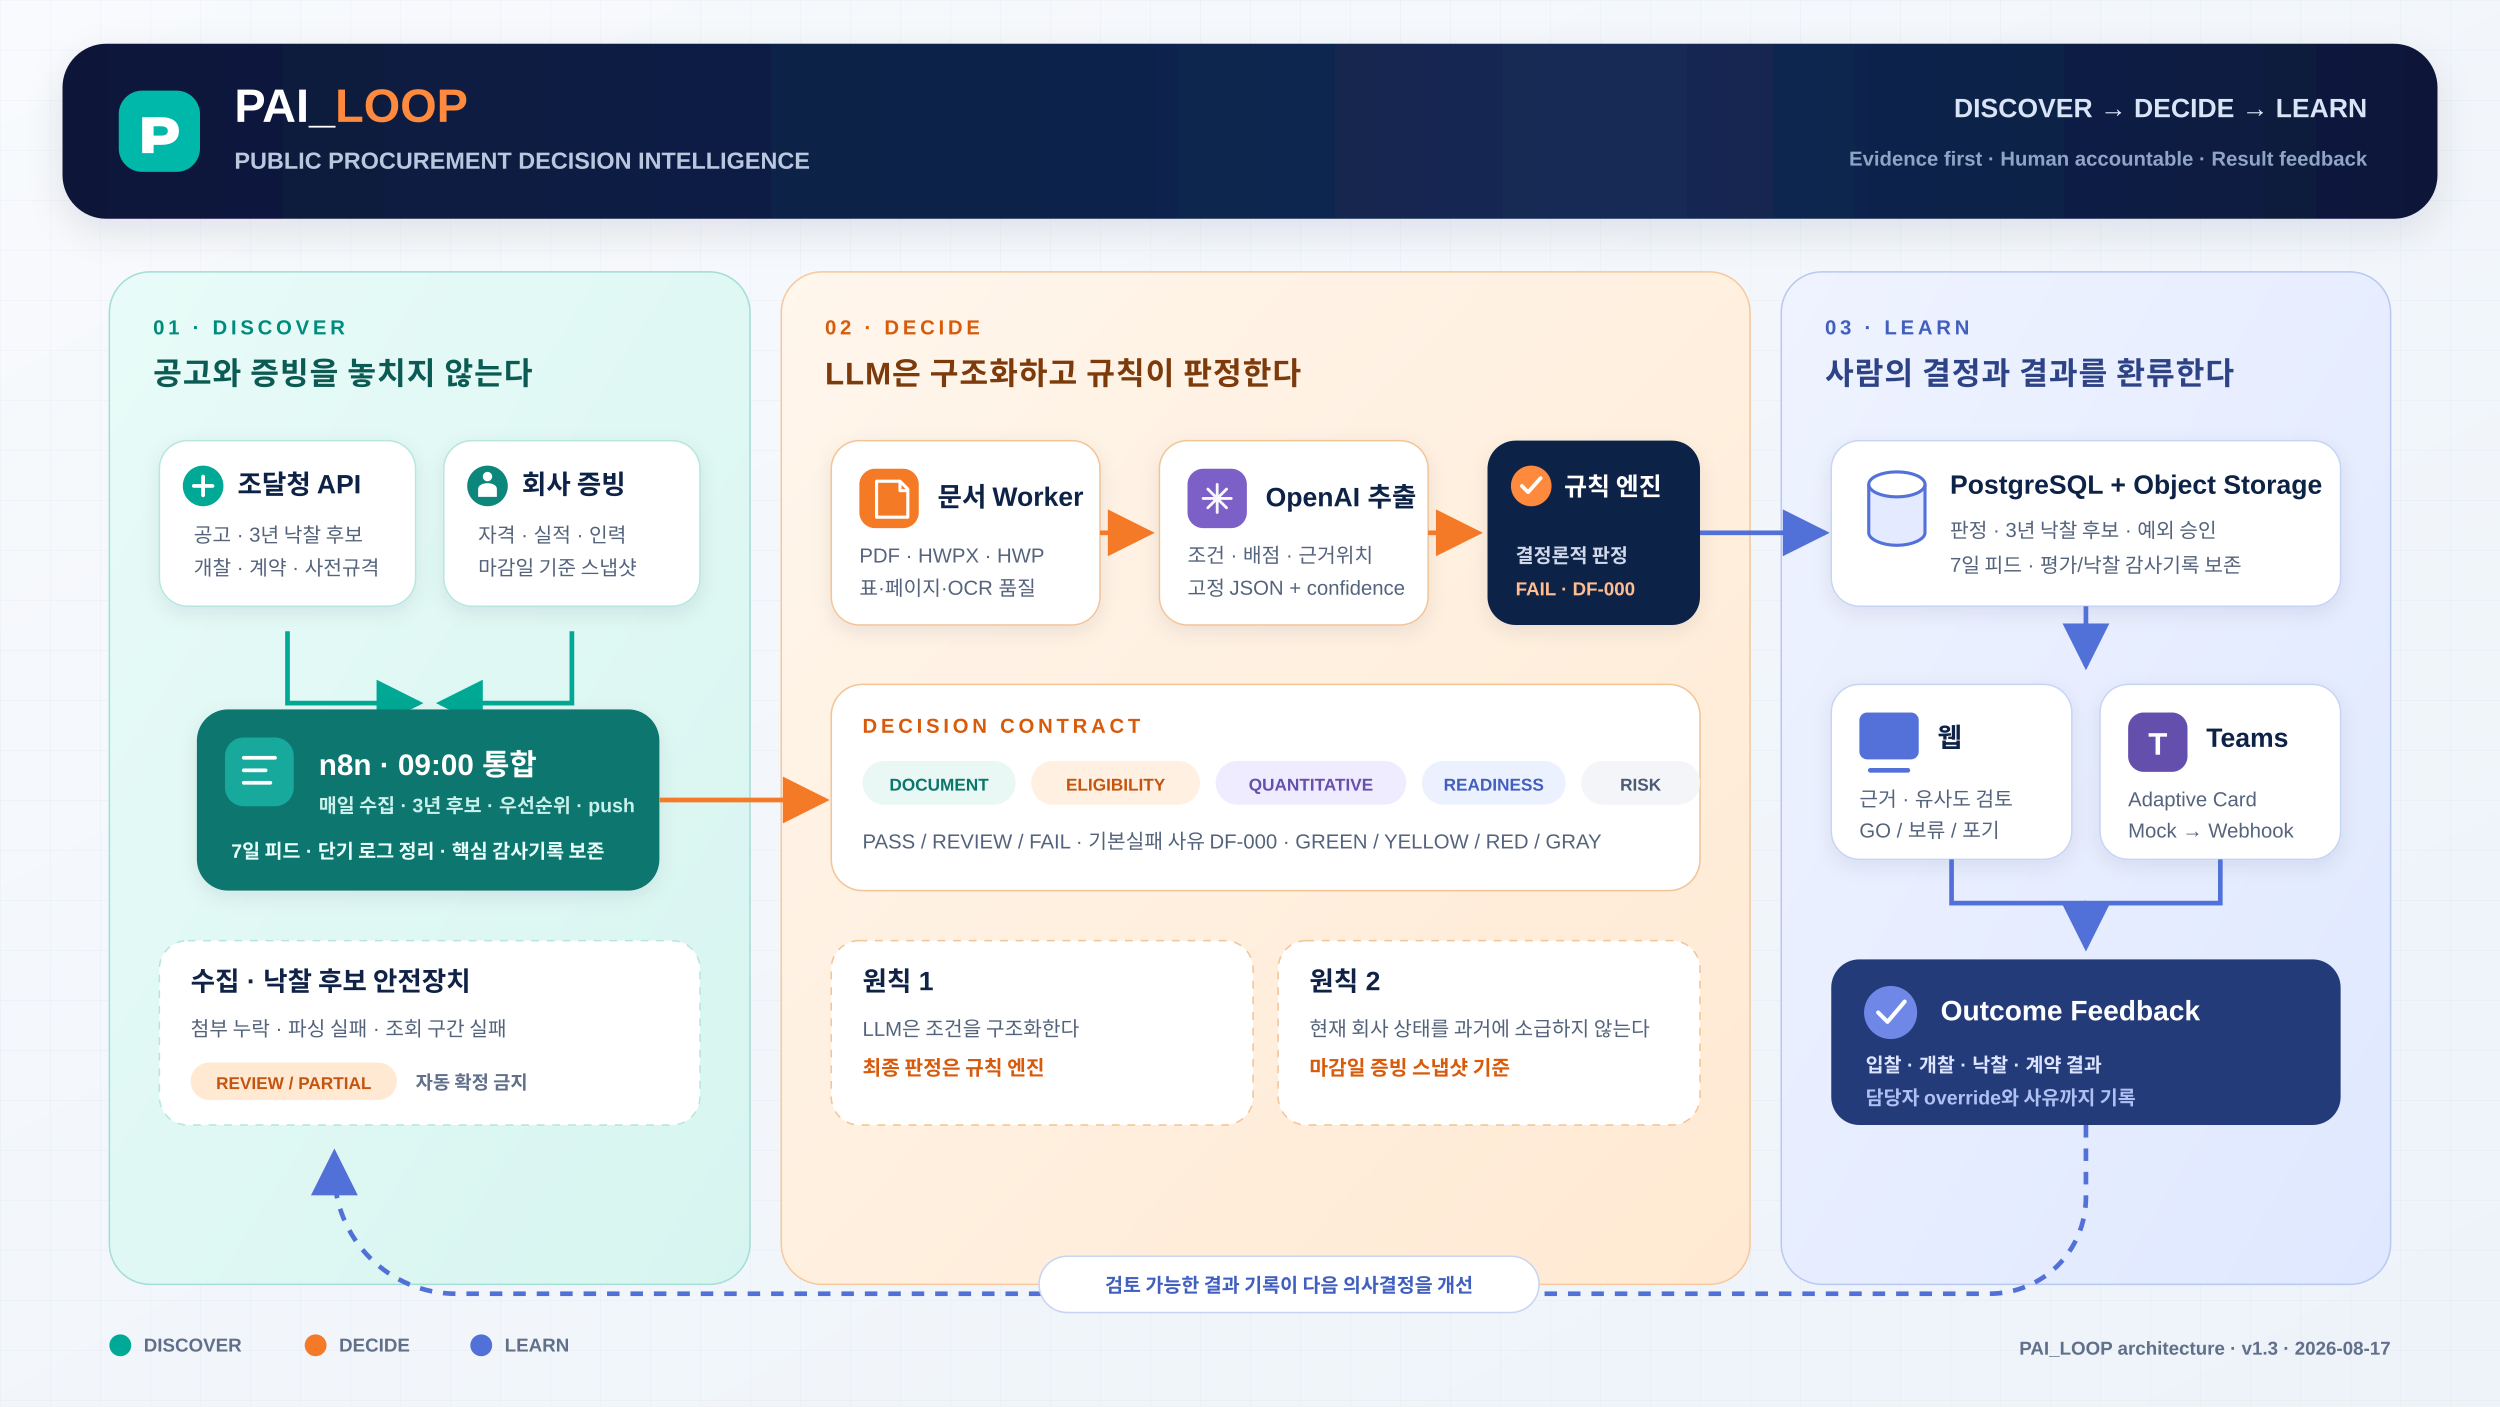
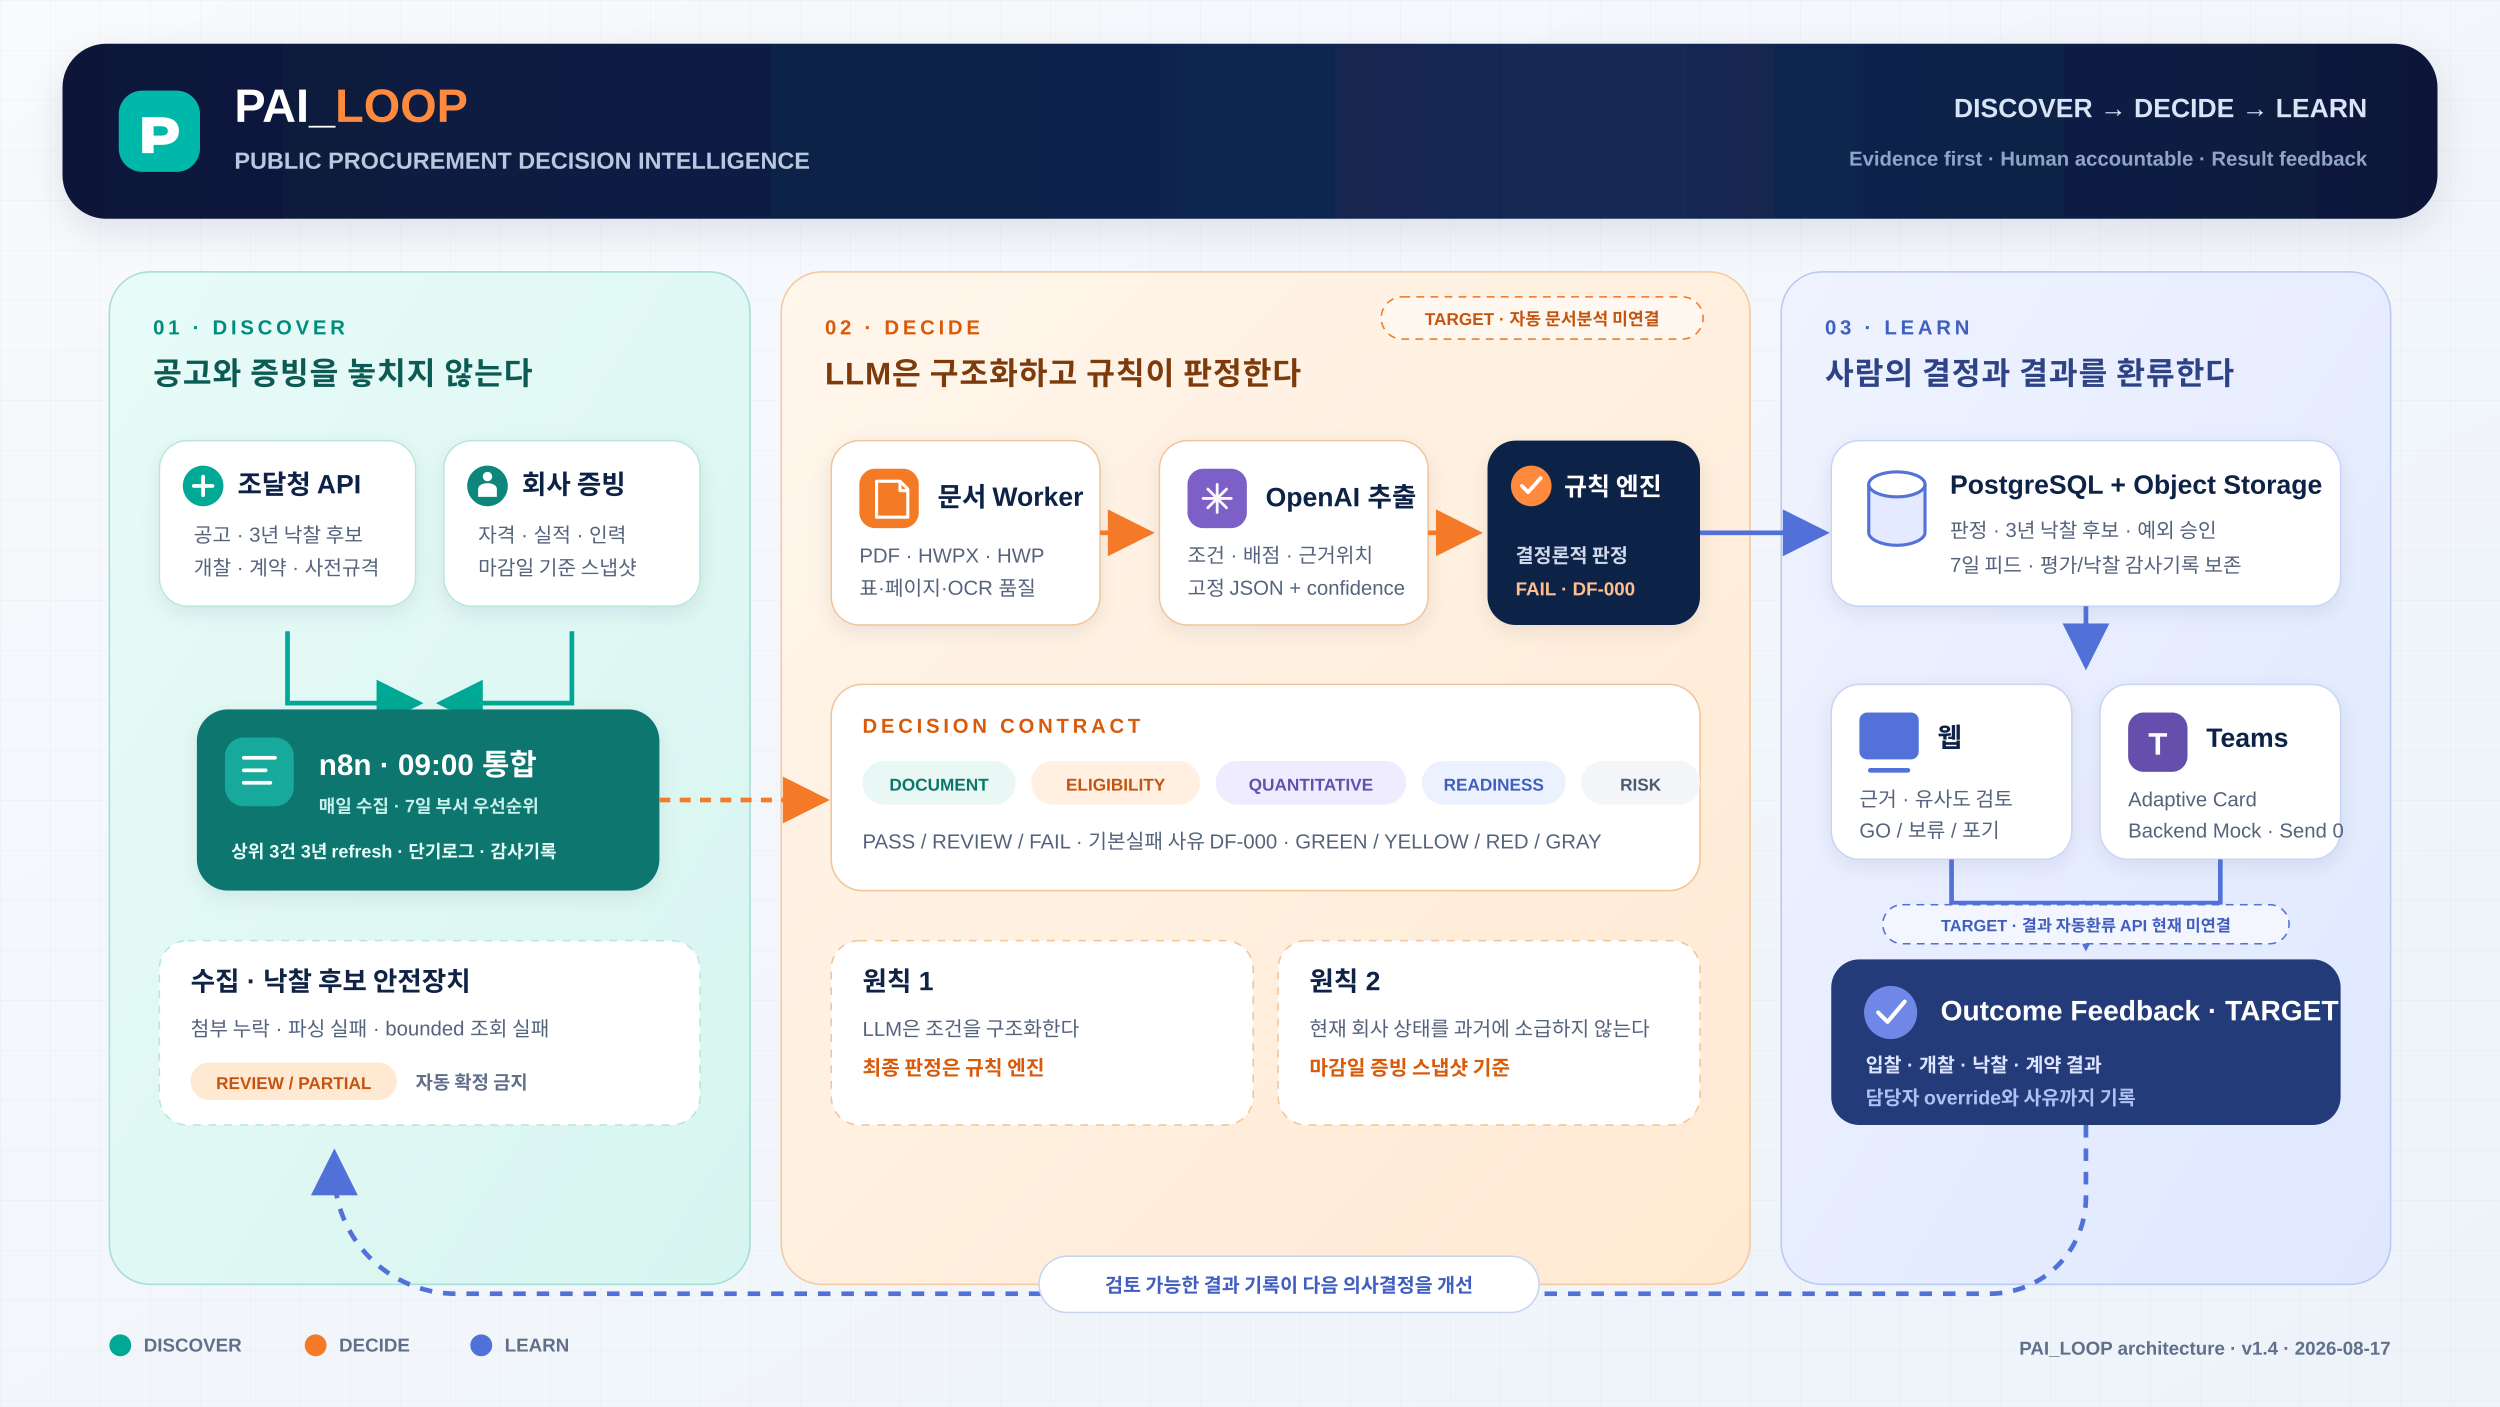
<svg xmlns="http://www.w3.org/2000/svg" width="1600" height="900" viewBox="0 0 1600 900" role="img" aria-labelledby="title desc">
  <defs>
    <linearGradient id="bg" x1="0" y1="0" x2="1" y2="1">
      <stop offset="0" stop-color="#F8FAFD" />
      <stop offset="1" stop-color="#EDF3F9" />
    </linearGradient>
    <linearGradient id="hero" x1="0" y1="0" x2="1" y2="0">
      <stop offset="0" stop-color="#0B1739" />
      <stop offset="0.66" stop-color="#132A55" />
      <stop offset="1" stop-color="#0B1739" />
    </linearGradient>
    <linearGradient id="discover" x1="0" y1="0" x2="1" y2="1">
      <stop offset="0" stop-color="#E8FBF8" />
      <stop offset="1" stop-color="#D7F5F0" />
    </linearGradient>
    <linearGradient id="decide" x1="0" y1="0" x2="1" y2="1">
      <stop offset="0" stop-color="#FFF6EC" />
      <stop offset="1" stop-color="#FFE9D2" />
    </linearGradient>
    <linearGradient id="learn" x1="0" y1="0" x2="1" y2="1">
      <stop offset="0" stop-color="#EFF3FF" />
      <stop offset="1" stop-color="#DFE8FF" />
    </linearGradient>
    <filter id="shadow" x="-20%" y="-20%" width="140%" height="150%">
      <feDropShadow dx="0" dy="8" stdDeviation="12" flood-color="#0B1739" flood-opacity="0.10" />
    </filter>
    <filter id="softShadow" x="-20%" y="-20%" width="140%" height="150%">
      <feDropShadow dx="0" dy="4" stdDeviation="6" flood-color="#0B1739" flood-opacity="0.08" />
    </filter>
    <pattern id="grid" width="32" height="32" patternUnits="userSpaceOnUse">
      <path d="M32 0H0V32" fill="none" stroke="#17325D" stroke-opacity="0.035" />
    </pattern>
    <marker id="arrowTeal" markerWidth="10" markerHeight="10" refX="9" refY="5" orient="auto" markerUnits="strokeWidth">
      <path d="M0 0L10 5L0 10Z" fill="#00A995" />
    </marker>
    <marker id="arrowOrange" markerWidth="10" markerHeight="10" refX="9" refY="5" orient="auto" markerUnits="strokeWidth">
      <path d="M0 0L10 5L0 10Z" fill="#F47A28" />
    </marker>
    <marker id="arrowBlue" markerWidth="10" markerHeight="10" refX="9" refY="5" orient="auto" markerUnits="strokeWidth">
      <path d="M0 0L10 5L0 10Z" fill="#5271D8" />
    </marker>
    <style>
      text { font-family: Pretendard, "Malgun Gothic", "Noto Sans KR", "Segoe UI", Arial, sans-serif; }
      .eyebrow { font-size: 13px; font-weight: 700; letter-spacing: 2.4px; }
      .phase { font-size: 20px; font-weight: 800; letter-spacing: .6px; }
      .nodeTitle { font-size: 17px; font-weight: 800; fill: #102347; }
      .nodeBody { font-size: 13px; font-weight: 500; fill: #54637C; }
      .small { font-size: 12px; font-weight: 600; fill: #61708A; }
    </style>
  </defs>
  <rect width="1600" height="900" fill="url(#bg)" />
  <rect width="1600" height="900" fill="url(#grid)" />
  <rect x="40" y="28" width="1520" height="112" rx="28" fill="url(#hero)" filter="url(#shadow)" />
  <g transform="translate(76 58)">
    <rect width="52" height="52" rx="15" fill="#00B8A9" />
    <path d="M15 34V17h12.5c7 0 11 3.2 11 8.8 0 5.7-4 8.9-11 8.9h-5.2V40H15zm7.3-5.2h4.6c3 0 4.5-1 4.5-3s-1.5-3-4.5-3h-4.6z" fill="#FFF" />
  </g>
  <text x="150" y="78" fill="#FFF" font-size="30" font-weight="850">PAI_<tspan fill="#FF8A3D">LOOP</tspan>
  </text>
  <text x="150" y="108" fill="#B9C7DF" font-size="15" font-weight="600">PUBLIC PROCUREMENT DECISION INTELLIGENCE</text>
  <text x="1515" y="75" fill="#D9E4F7" font-size="17" font-weight="700" text-anchor="end">DISCOVER → DECIDE → LEARN</text>
  <text x="1515" y="106" fill="#90A4C6" font-size="13" font-weight="600" text-anchor="end">Evidence first · Human accountable · Result feedback</text>
  <g transform="translate(70 174)">
    <rect width="410" height="648" rx="26" fill="url(#discover)" stroke="#A5DED6" />
    <text x="28" y="40" class="eyebrow" fill="#008C7C">01 · DISCOVER</text>
    <text x="28" y="72" class="phase" fill="#0B5B54">공고와 증빙을 놓치지 않는다</text>
  </g>
  <g transform="translate(500 174)">
    <rect width="620" height="648" rx="26" fill="url(#decide)" stroke="#F6C99E" />
    <text x="28" y="40" class="eyebrow" fill="#D85B0C">02 · DECIDE</text>
    <text x="28" y="72" class="phase" fill="#7D3A0B">LLM은 구조화하고 규칙이 판정한다</text>
  </g>
+   <g transform="translate(884 190)">
+     <rect width="206" height="27" rx="13.5" fill="#FFF8F0" stroke="#F47A28" stroke-dasharray="5 4" />
+     <text x="103" y="18" text-anchor="middle" font-size="11" font-weight="800" fill="#C45510">TARGET · 자동 문서분석 미연결</text>
+   </g>
  <g transform="translate(1140 174)">
    <rect width="390" height="648" rx="26" fill="url(#learn)" stroke="#BAC9F2" />
    <text x="28" y="40" class="eyebrow" fill="#415FBE">03 · LEARN</text>
    <text x="28" y="72" class="phase" fill="#2E4386">사람의 결정과 결과를 환류한다</text>
  </g>
  <g transform="translate(102 282)" filter="url(#softShadow)">
    <rect width="164" height="106" rx="18" fill="#FFF" stroke="#B8E6DF" />
    <circle cx="28" cy="29" r="13" fill="#00A995" />
    <path d="M22 29h12M28 23v12" stroke="#FFF" stroke-width="2.4" stroke-linecap="round" />
    <text x="50" y="34" class="nodeTitle">조달청 API</text>
    <text x="22" y="65" class="nodeBody">공고 · 3년 낙찰 후보</text>
    <text x="22" y="86" class="nodeBody">개찰 · 계약 · 사전규격</text>
  </g>
  <g transform="translate(284 282)" filter="url(#softShadow)">
    <rect width="164" height="106" rx="18" fill="#FFF" stroke="#B8E6DF" />
    <circle cx="28" cy="29" r="13" fill="#0D877B" />
    <path d="M22 31c0-5 12-5 12 0v5H22zM25 23a3 3 0 1 0 6 0 3 3 0 0 0-6 0" fill="#FFF" />
    <text x="50" y="34" class="nodeTitle">회사 증빙</text>
    <text x="22" y="65" class="nodeBody">자격 · 실적 · 인력</text>
    <text x="22" y="86" class="nodeBody">마감일 기준 스냅샷</text>
  </g>
  <path d="M184 404v46h84" fill="none" stroke="#00A995" stroke-width="3" marker-end="url(#arrowTeal)" />
  <path d="M366 404v46h-84" fill="none" stroke="#00A995" stroke-width="3" marker-end="url(#arrowTeal)" />
  <g transform="translate(126 454)" filter="url(#softShadow)">
    <rect width="296" height="116" rx="20" fill="#0D766E" />
    <rect x="18" y="18" width="44" height="44" rx="12" fill="#18A99C" />
    <path d="M30 31h20M30 39h14M30 47h17" stroke="#FFF" stroke-width="2.4" stroke-linecap="round" />
    <text x="78" y="42" fill="#FFF" font-size="19" font-weight="800">n8n · 09:00 통합</text>
-     <text x="78" y="66" fill="#C8F0EC" font-size="12.5" font-weight="600">매일 수집 · 3년 후보 · 우선순위 · push</text>
-     <text x="22" y="95" fill="#E8FFFC" font-size="12.5" font-weight="600">7일 피드 · 단기 로그 정리 · 핵심 감사기록 보존</text>
+     <text x="78" y="66" fill="#C8F0EC" font-size="11.5" font-weight="600">매일 수집 · 7일 부서 우선순위</text>
+     <text x="22" y="95" fill="#E8FFFC" font-size="11.5" font-weight="600">상위 3건 3년 refresh · 단기로그 · 감사기록</text>
  </g>
  <g transform="translate(102 602)">
    <rect width="346" height="118" rx="18" fill="#FFF" stroke="#B8E6DF" stroke-dasharray="5 5" />
    <text x="20" y="32" class="nodeTitle">수집 · 낙찰 후보 안전장치</text>
-     <text x="20" y="61" class="nodeBody">첨부 누락 · 파싱 실패 · 조회 구간 실패</text>
+     <text x="20" y="61" class="nodeBody">첨부 누락 · 파싱 실패 · bounded 조회 실패</text>
    <rect x="20" y="78" width="132" height="24" rx="12" fill="#FFE9D2" />
    <text x="86" y="95" text-anchor="middle" font-size="11" font-weight="800" fill="#C45510">REVIEW / PARTIAL</text>
    <text x="164" y="95" class="small">자동 확정 금지</text>
  </g>
-   <path d="M422 512h106" fill="none" stroke="#F47A28" stroke-width="3" marker-end="url(#arrowOrange)" />
+   <path d="M422 512h106" fill="none" stroke="#F47A28" stroke-width="3" stroke-dasharray="7 6" marker-end="url(#arrowOrange)" />
  <g transform="translate(532 282)" filter="url(#softShadow)">
    <rect width="172" height="118" rx="18" fill="#FFF" stroke="#F2C599" />
    <rect x="18" y="18" width="38" height="38" rx="10" fill="#F47A28" />
    <path d="M29 26h15l5 5v18H29zM44 26v6h5" fill="none" stroke="#FFF" stroke-width="2" stroke-linejoin="round" />
    <text x="68" y="42" class="nodeTitle">문서 Worker</text>
    <text x="18" y="78" class="nodeBody">PDF · HWPX · HWP</text>
    <text x="18" y="99" class="nodeBody">표·페이지·OCR 품질</text>
  </g>
-   <path d="M704 341h32" stroke="#F47A28" stroke-width="3" marker-end="url(#arrowOrange)" />
+   <path d="M704 341h32" stroke="#F47A28" stroke-width="3" stroke-dasharray="7 6" marker-end="url(#arrowOrange)" />
  <g transform="translate(742 282)" filter="url(#softShadow)">
    <rect width="172" height="118" rx="18" fill="#FFF" stroke="#F2C599" />
    <rect x="18" y="18" width="38" height="38" rx="10" fill="#7B61C8" />
    <path d="M28 37h18M37 28v18M31 31l12 12M43 31L31 43" stroke="#FFF" stroke-width="1.8" stroke-linecap="round" opacity=".95" />
    <text x="68" y="42" class="nodeTitle">OpenAI 추출</text>
    <text x="18" y="78" class="nodeBody">조건 · 배점 · 근거위치</text>
    <text x="18" y="99" class="nodeBody">고정 JSON + confidence</text>
  </g>
-   <path d="M914 341h32" stroke="#F47A28" stroke-width="3" marker-end="url(#arrowOrange)" />
+   <path d="M914 341h32" stroke="#F47A28" stroke-width="3" stroke-dasharray="7 6" marker-end="url(#arrowOrange)" />
  <g transform="translate(952 282)" filter="url(#softShadow)">
    <rect width="136" height="118" rx="18" fill="#102347" />
    <circle cx="28" cy="29" r="13" fill="#FF8A3D" />
    <path d="M22 29l4 4 8-9" fill="none" stroke="#FFF" stroke-width="2.4" stroke-linecap="round" stroke-linejoin="round" />
    <text x="49" y="35" fill="#FFF" font-size="16" font-weight="800">규칙 엔진</text>
    <text x="18" y="78" fill="#CFD9EB" font-size="12.5" font-weight="600">결정론적 판정</text>
    <text x="18" y="99" fill="#FFBE8F" font-size="12" font-weight="800">FAIL · DF-000</text>
  </g>
  <g transform="translate(532 438)">
    <rect width="556" height="132" rx="20" fill="#FFF" stroke="#F2C599" />
    <text x="20" y="31" class="eyebrow" fill="#D85B0C">DECISION CONTRACT</text>
    <g transform="translate(20 49)">
      <rect width="98" height="28" rx="14" fill="#EAF8F5" />
      <text x="49" y="19" text-anchor="middle" font-size="11" font-weight="800" fill="#0B766B">DOCUMENT</text>
      <rect x="108" width="108" height="28" rx="14" fill="#FFF0E2" />
      <text x="162" y="19" text-anchor="middle" font-size="11" font-weight="800" fill="#C45510">ELIGIBILITY</text>
      <rect x="226" width="122" height="28" rx="14" fill="#F0ECFF" />
      <text x="287" y="19" text-anchor="middle" font-size="11" font-weight="800" fill="#6550AD">QUANTITATIVE</text>
      <rect x="358" width="92" height="28" rx="14" fill="#ECF1FF" />
      <text x="404" y="19" text-anchor="middle" font-size="11" font-weight="800" fill="#415FBE">READINESS</text>
      <rect x="460" width="76" height="28" rx="14" fill="#F3F5F8" />
      <text x="498" y="19" text-anchor="middle" font-size="11" font-weight="800" fill="#4B5B73">RISK</text>
    </g>
    <text x="20" y="105" class="nodeBody">PASS / REVIEW / FAIL · 기본실패 사유 DF-000 · GREEN / YELLOW / RED / GRAY</text>
  </g>
  <g transform="translate(532 602)">
    <rect width="270" height="118" rx="18" fill="#FFF" stroke="#F2C599" stroke-dasharray="5 5" />
    <text x="20" y="32" class="nodeTitle">원칙 1</text>
    <text x="20" y="61" class="nodeBody">LLM은 조건을 구조화한다</text>
    <text x="20" y="86" font-size="13" font-weight="800" fill="#D85B0C">최종 판정은 규칙 엔진</text>
  </g>
  <g transform="translate(818 602)">
    <rect width="270" height="118" rx="18" fill="#FFF" stroke="#F2C599" stroke-dasharray="5 5" />
    <text x="20" y="32" class="nodeTitle">원칙 2</text>
    <text x="20" y="61" class="nodeBody">현재 회사 상태를 과거에 소급하지 않는다</text>
    <text x="20" y="86" font-size="13" font-weight="800" fill="#D85B0C">마감일 증빙 스냅샷 기준</text>
  </g>
  <path d="M1088 341h80" fill="none" stroke="#5271D8" stroke-width="3" marker-end="url(#arrowBlue)" />
  <g transform="translate(1172 282)" filter="url(#softShadow)">
    <rect width="326" height="106" rx="18" fill="#FFF" stroke="#C8D4F4" />
    <ellipse cx="42" cy="28" rx="18" ry="8" fill="#5271D8" />
    <path d="M24 28v31c0 4 8 8 18 8s18-4 18-8V28" fill="#E4EAFF" stroke="#5271D8" stroke-width="2" />
    <ellipse cx="42" cy="28" rx="18" ry="8" fill="#FFF" stroke="#5271D8" stroke-width="2" />
    <text x="76" y="34" class="nodeTitle">PostgreSQL + Object Storage</text>
    <text x="76" y="62" class="nodeBody">판정 · 3년 낙찰 후보 · 예외 승인</text>
    <text x="76" y="84" class="nodeBody">7일 피드 · 평가/낙찰 감사기록 보존</text>
  </g>
  <path d="M1335 388v38" stroke="#5271D8" stroke-width="3" marker-end="url(#arrowBlue)" />
  <g transform="translate(1172 438)" filter="url(#softShadow)">
    <rect width="154" height="112" rx="18" fill="#FFF" stroke="#C8D4F4" />
    <rect x="18" y="18" width="38" height="30" rx="5" fill="#5271D8" />
    <path d="M25 55h24" stroke="#5271D8" stroke-width="3" stroke-linecap="round" />
    <text x="68" y="40" class="nodeTitle">웹</text>
    <text x="18" y="78" class="nodeBody">근거 · 유사도 검토</text>
    <text x="18" y="98" class="nodeBody">GO / 보류 / 포기</text>
  </g>
  <g transform="translate(1344 438)" filter="url(#softShadow)">
    <rect width="154" height="112" rx="18" fill="#FFF" stroke="#C8D4F4" />
    <rect x="18" y="18" width="38" height="38" rx="10" fill="#6550AD" />
    <text x="37" y="45" text-anchor="middle" fill="#FFF" font-size="20" font-weight="800">T</text>
    <text x="68" y="40" class="nodeTitle">Teams</text>
    <text x="18" y="78" class="nodeBody">Adaptive Card</text>
-     <text x="18" y="98" class="nodeBody">Mock → Webhook</text>
+     <text x="18" y="98" class="nodeBody">Backend Mock · Send 0</text>
  </g>
  <path d="M1249 550v28h86" fill="none" stroke="#5271D8" stroke-width="3" />
  <path d="M1421 550v28h-86v28" fill="none" stroke="#5271D8" stroke-width="3" marker-end="url(#arrowBlue)" />
+   <g transform="translate(1205 579)">
+     <rect width="260" height="25" rx="12.5" fill="#F4F6FF" stroke="#5271D8" stroke-dasharray="5 4" />
+     <text x="130" y="17" text-anchor="middle" font-size="10.5" font-weight="800" fill="#415FBE">TARGET · 결과 자동환류 API 현재 미연결</text>
+   </g>
  <g transform="translate(1172 614)">
    <rect width="326" height="106" rx="18" fill="#233B78" />
    <circle cx="38" cy="34" r="17" fill="#6F88E8" />
    <path d="M30 34l6 6 11-13" fill="none" stroke="#FFF" stroke-width="2.6" stroke-linecap="round" stroke-linejoin="round" />
-     <text x="70" y="39" fill="#FFF" font-size="18" font-weight="800">Outcome Feedback</text>
+     <text x="70" y="39" fill="#FFF" font-size="18" font-weight="800">Outcome Feedback · TARGET</text>
    <text x="22" y="72" fill="#DCE4FF" font-size="12.5" font-weight="600">입찰 · 개찰 · 낙찰 · 계약 결과</text>
    <text x="22" y="93" fill="#AFC0F4" font-size="12.5" font-weight="600">담당자 override와 사유까지 기록</text>
  </g>
  <path d="M1335 720v46c0 35-28 62-62 62H292c-43 0-78-35-78-78v-12" fill="none" stroke="#5271D8" stroke-width="3" stroke-dasharray="8 7" marker-end="url(#arrowBlue)" />
  <rect x="665" y="804" width="320" height="36" rx="18" fill="#FFF" stroke="#C8D4F4" />
  <text x="825" y="827" text-anchor="middle" font-size="12.5" font-weight="800" fill="#415FBE">검토 가능한 결과 기록이 다음 의사결정을 개선</text>
  <g transform="translate(70 854)">
    <circle cx="7" cy="7" r="7" fill="#00A995" />
    <text x="22" y="11" class="small">DISCOVER</text>
    <circle cx="132" cy="7" r="7" fill="#F47A28" />
    <text x="147" y="11" class="small">DECIDE</text>
    <circle cx="238" cy="7" r="7" fill="#5271D8" />
    <text x="253" y="11" class="small">LEARN</text>
  </g>
-   <text x="1530" y="867" text-anchor="end" class="small">PAI_LOOP architecture · v1.3 · 2026-08-17</text>
+   <text x="1530" y="867" text-anchor="end" class="small">PAI_LOOP architecture · v1.4 · 2026-08-17</text>
</svg>
